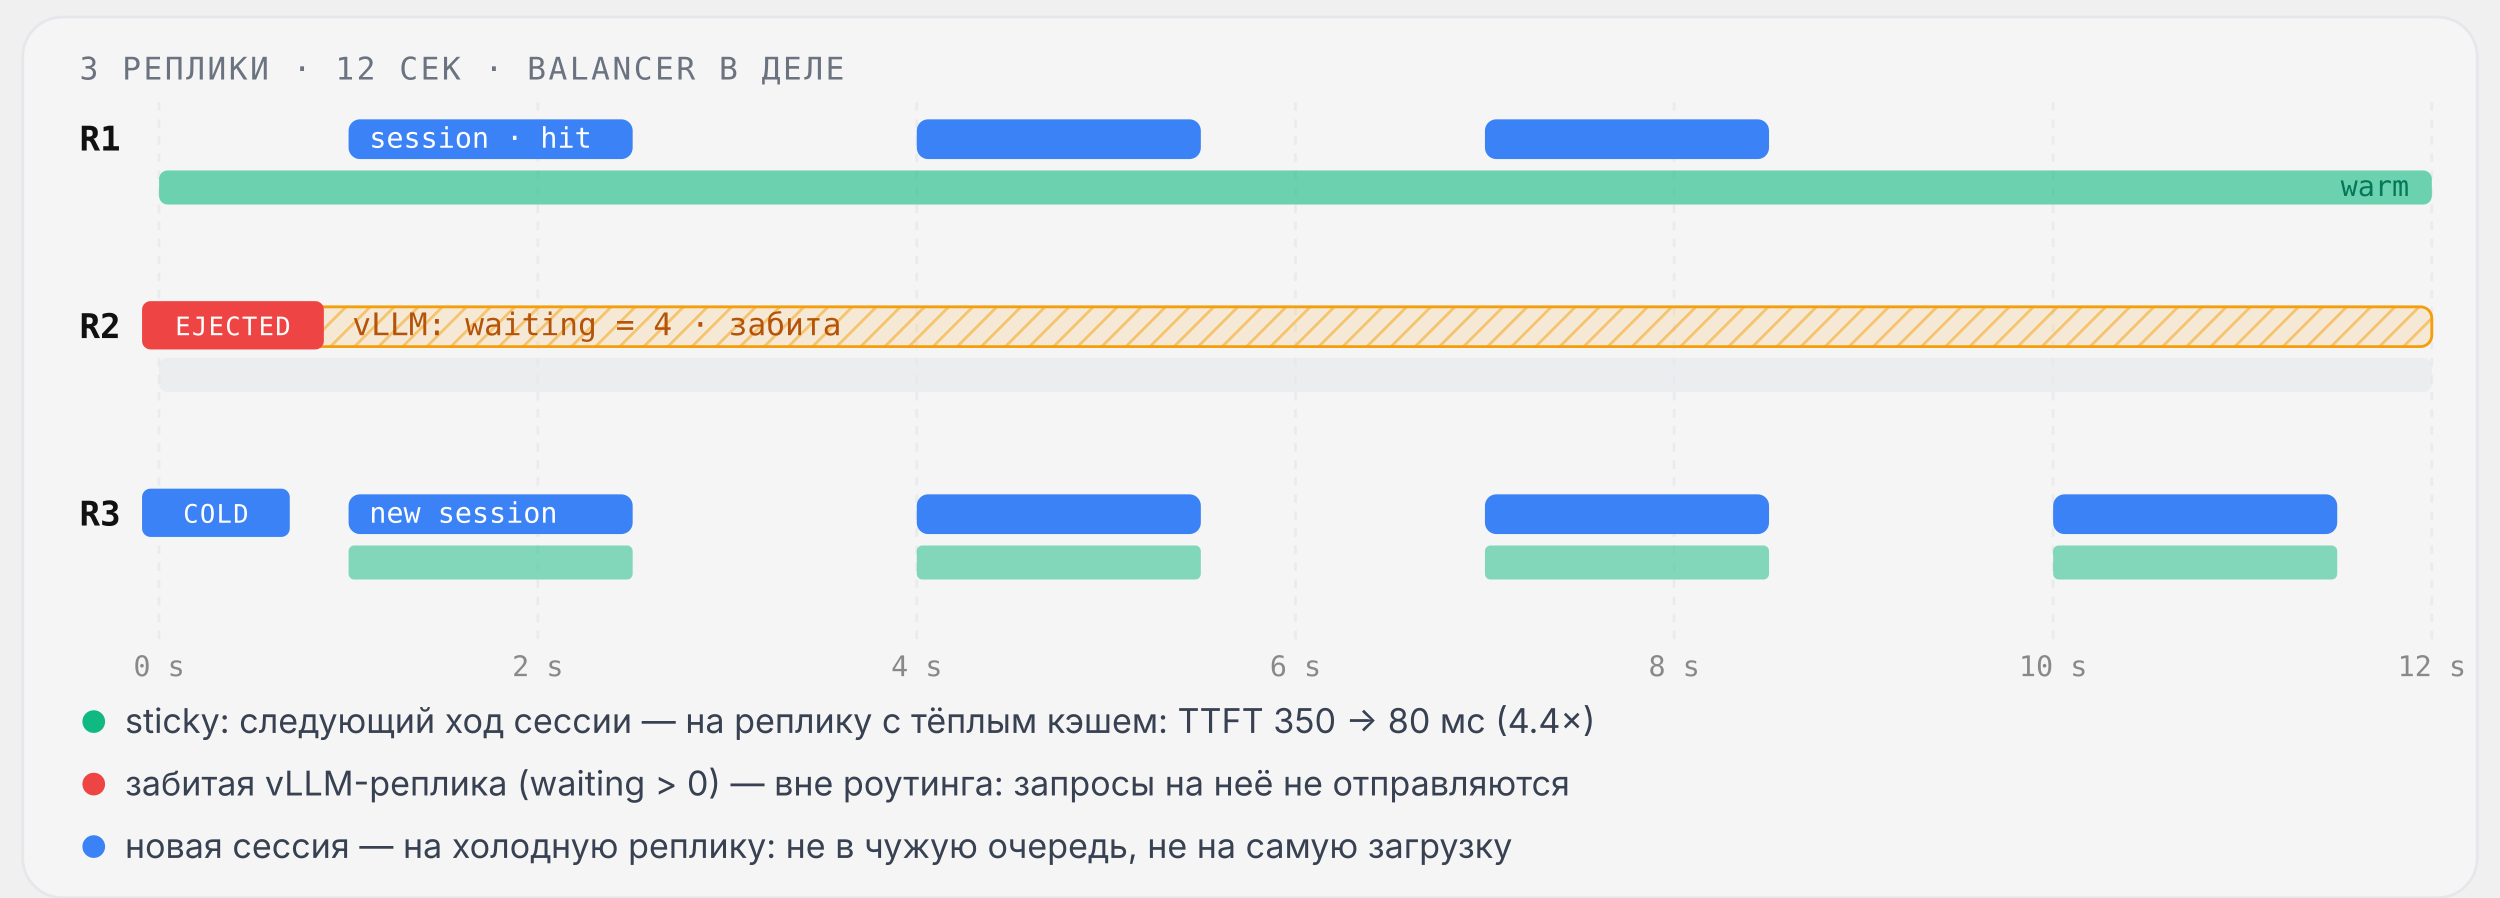
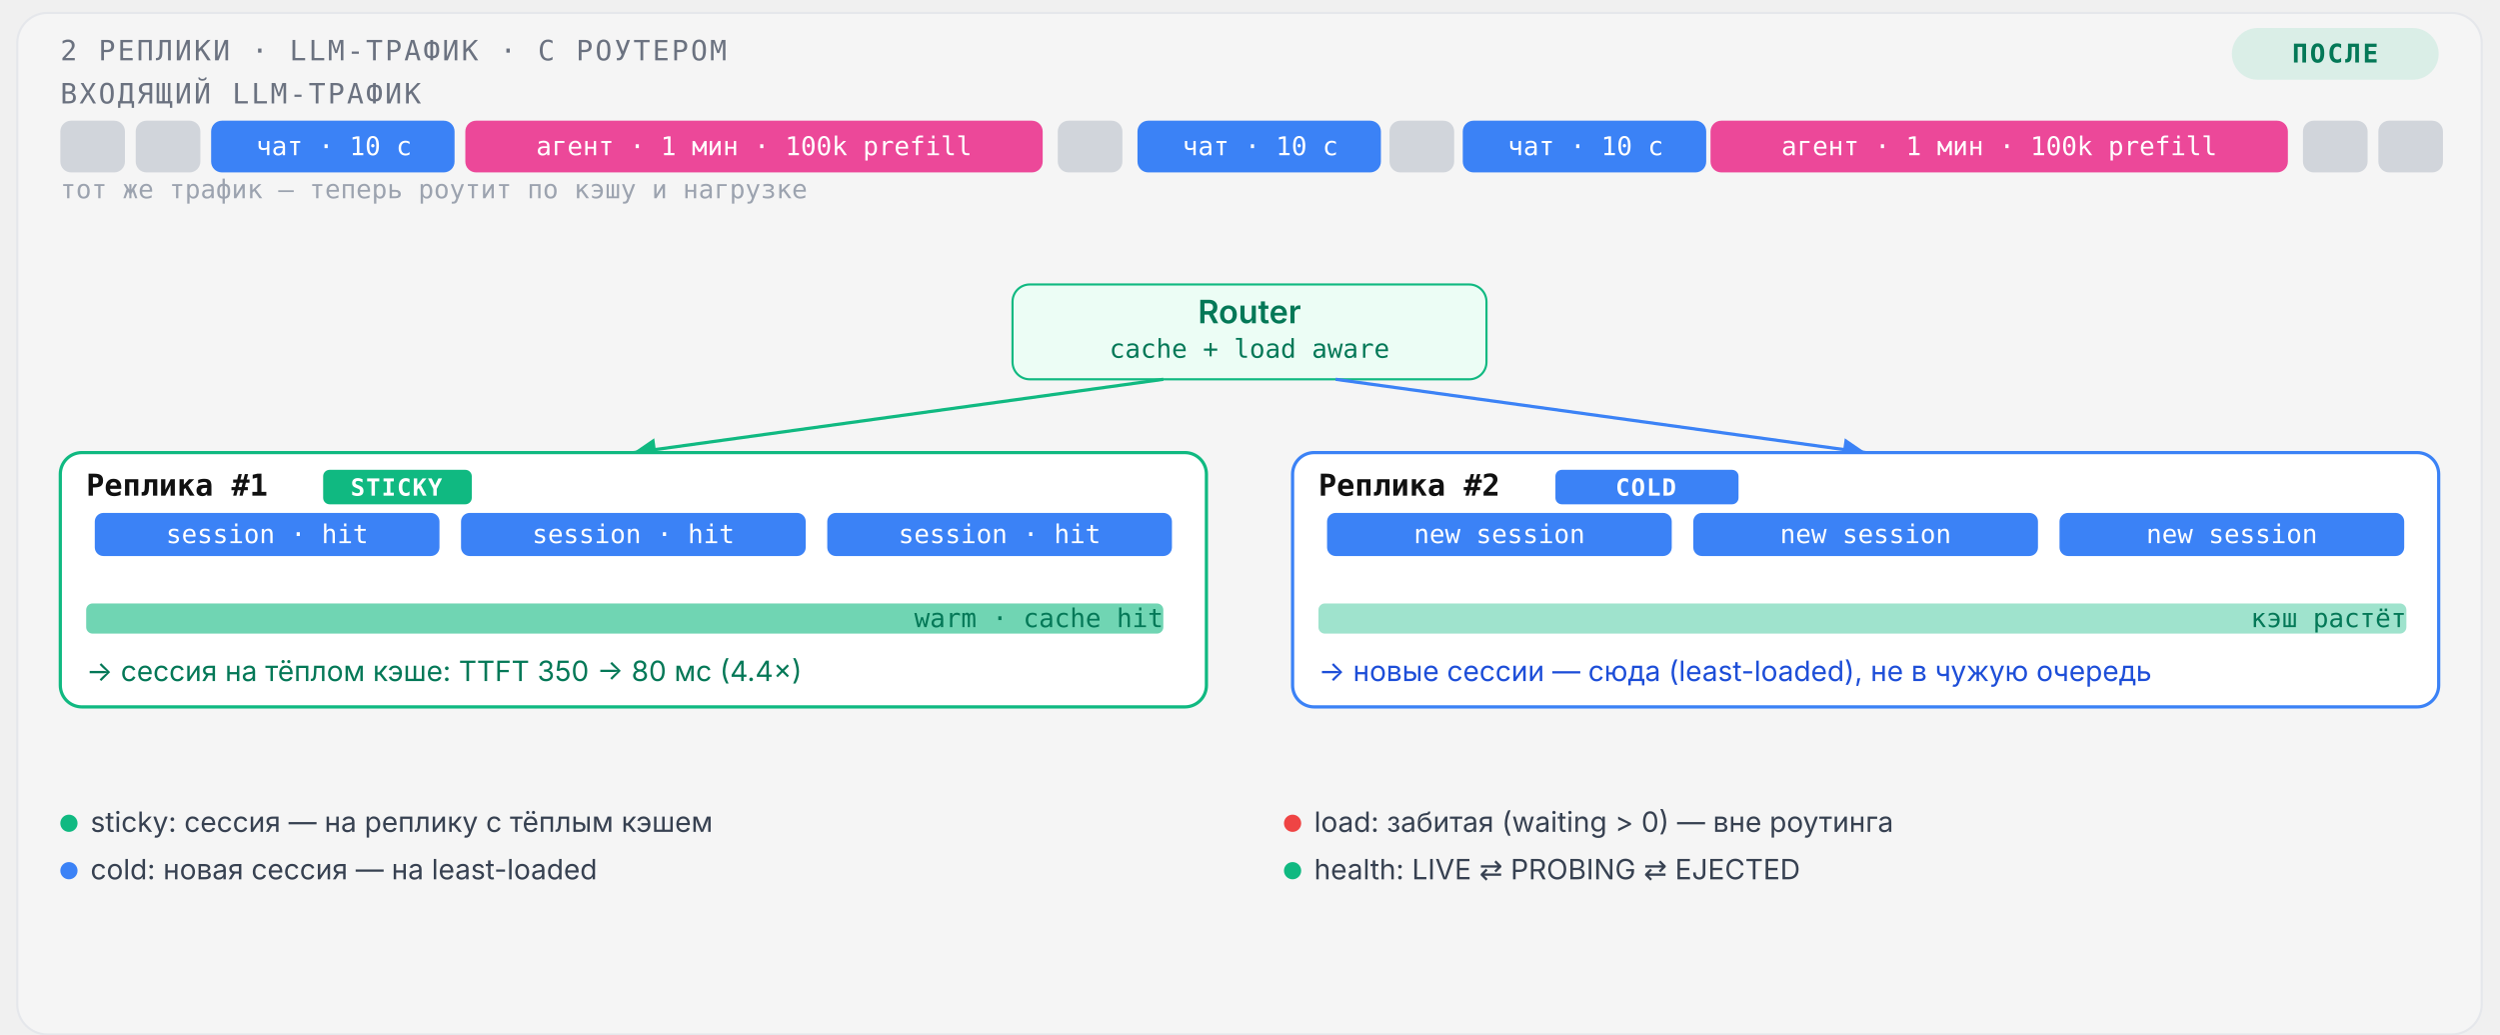
- <svg xmlns="http://www.w3.org/2000/svg" viewBox="0 0 880 316" role="img" aria-label="3 реплики, балансер в деле: R1 — сессия привязана к реплике с тёплым кэшем (cache hit, TTFT 350→80 мс); R2 — vLLM забита (waiting=4), исключена из роутинга (EJECTED), запросы на неё не отправляются; R3 — холодная, сюда уходят новые сессии">
+ <svg xmlns="http://www.w3.org/2000/svg" viewBox="0 0 1160 480" role="img" aria-label="После: LLM-трафик с cache+load-aware роутером. Тот же неоднородный трафик. Router роутит по кэшу и нагрузке: Реплика #1 — sticky, сессия на тёплом кэше (cache hit, TTFT 350→80 мс); Реплика #2 — cold/least-loaded, сюда уходят новые сессии; забитая реплика (waiting&gt;0) — вне роутинга.">
  <defs>
    <pattern id="hatch-amber" width="6" height="6" patternUnits="userSpaceOnUse" patternTransform="rotate(45)">
      <rect width="6" height="6" fill="#f59e0b" opacity="0.14" />
      <line x1="0" y1="0" x2="0" y2="6" stroke="#f59e0b" stroke-width="2" opacity="0.5" />
    </pattern>
+     <marker id="arrow-green" markerWidth="9" markerHeight="9" refX="7" refY="3.5" orient="auto" markerUnits="strokeWidth">
+       <path d="M0,0 L7,3.5 L0,7 Z" fill="#10b981" />
+     </marker>
+     <marker id="arrow-blue" markerWidth="9" markerHeight="9" refX="7" refY="3.5" orient="auto" markerUnits="strokeWidth">
+       <path d="M0,0 L7,3.5 L0,7 Z" fill="#3b82f6" />
+     </marker>
  </defs>
  <g font-family="Inter, -apple-system, 'Segoe UI', sans-serif">
-     <rect x="8" y="6" width="864" height="310" rx="14" fill="#f5f5f5" stroke="#e5e7eb" />
-     <text x="28" y="28" font-family="'JetBrains Mono', ui-monospace, monospace" font-size="11" font-weight="500" letter-spacing="0.08em" fill="#6b7280">3 РЕПЛИКИ · 12 СЕК · BALANCER В ДЕЛЕ</text>
-     <g stroke="#e5e7eb" stroke-width="1" stroke-dasharray="3 3" opacity="0.7">
-       <line x1="56" y1="36" x2="56" y2="226" />
-       <line x1="189.3" y1="36" x2="189.3" y2="226" />
-       <line x1="322.7" y1="36" x2="322.7" y2="226" />
-       <line x1="456" y1="36" x2="456" y2="226" />
-       <line x1="589.3" y1="36" x2="589.3" y2="226" />
-       <line x1="722.7" y1="36" x2="722.7" y2="226" />
-       <line x1="856" y1="36" x2="856" y2="226" />
+     <rect x="8" y="6" width="1144" height="474" rx="14" fill="#f5f5f5" stroke="#e5e7eb" />
+     <text x="28" y="28" font-family="'JetBrains Mono', ui-monospace, monospace" font-size="13" font-weight="500" letter-spacing="0.08em" fill="#6b7280">2 РЕПЛИКИ · LLM-ТРАФИК · С РОУТЕРОМ</text>
+     <rect x="1036" y="13" width="96" height="24" rx="12" fill="#10b981" opacity="0.12" />
+     <text x="1084" y="29" font-family="'JetBrains Mono', ui-monospace, monospace" font-size="12" font-weight="600" letter-spacing="0.08em" fill="#047857" text-anchor="middle">ПОСЛЕ</text>
+     <text x="28" y="48" font-family="'JetBrains Mono', ui-monospace, monospace" font-size="13" font-weight="500" letter-spacing="0.08em" fill="#6b7280">ВХОДЯЩИЙ LLM-ТРАФИК</text>
+     <g>
+       <rect x="28" y="56" width="30" height="24" rx="5" fill="#d1d5db" />
+       <rect x="63" y="56" width="30" height="24" rx="5" fill="#d1d5db" />
+       <rect x="98" y="56" width="113" height="24" rx="5" fill="#3b82f6" />
+       <text x="155" y="72" font-family="'JetBrains Mono', ui-monospace, monospace" font-size="12" fill="#ffffff" text-anchor="middle">чат · 10 с</text>
+       <rect x="216" y="56" width="268" height="24" rx="5" fill="#ec4899" />
+       <text x="350" y="72" font-family="'JetBrains Mono', ui-monospace, monospace" font-size="12" fill="#ffffff" text-anchor="middle">агент · 1 мин · 100k prefill</text>
+       <rect x="491" y="56" width="30" height="24" rx="5" fill="#d1d5db" />
+       <rect x="528" y="56" width="113" height="24" rx="5" fill="#3b82f6" />
+       <text x="585" y="72" font-family="'JetBrains Mono', ui-monospace, monospace" font-size="12" fill="#ffffff" text-anchor="middle">чат · 10 с</text>
+       <rect x="645" y="56" width="30" height="24" rx="5" fill="#d1d5db" />
+       <rect x="679" y="56" width="113" height="24" rx="5" fill="#3b82f6" />
+       <text x="736" y="72" font-family="'JetBrains Mono', ui-monospace, monospace" font-size="12" fill="#ffffff" text-anchor="middle">чат · 10 с</text>
+       <rect x="794" y="56" width="268" height="24" rx="5" fill="#ec4899" />
+       <text x="928" y="72" font-family="'JetBrains Mono', ui-monospace, monospace" font-size="12" fill="#ffffff" text-anchor="middle">агент · 1 мин · 100k prefill</text>
+       <rect x="1069" y="56" width="30" height="24" rx="5" fill="#d1d5db" />
+       <rect x="1104" y="56" width="30" height="24" rx="5" fill="#d1d5db" />
    </g>
-     <g font-family="'JetBrains Mono', ui-monospace, monospace" font-size="12" font-weight="600" fill="#111111">
-       <text x="28" y="53">R1</text>
-       <text x="28" y="119">R2</text>
-       <text x="28" y="185">R3</text>
-     </g>
-     <rect x="56" y="60" width="800" height="12" rx="3" fill="#10b981" opacity="0.6" />
-     <text x="848" y="69" font-family="'JetBrains Mono', ui-monospace, monospace" font-size="10" fill="#047857" text-anchor="end">warm</text>
-     <g>
-       <rect x="122.7" y="42" width="100" height="14" rx="4" fill="#3b82f6" />
-       <rect x="322.7" y="42" width="100" height="14" rx="4" fill="#3b82f6" />
-       <rect x="522.7" y="42" width="100" height="14" rx="4" fill="#3b82f6" />
-       <text x="130" y="52" font-family="'JetBrains Mono', ui-monospace, monospace" font-size="10" fill="#ffffff">session · hit</text>
-     </g>
-     <rect x="56" y="108" width="800" height="14" rx="4" fill="url(#hatch-amber)" stroke="#f59e0b" stroke-width="1" />
-     <text x="124" y="118" font-family="'JetBrains Mono', ui-monospace, monospace" font-size="11" fill="#b45309">vLLM: waiting = 4 · забита</text>
-     <rect x="50" y="106" width="64" height="17" rx="3" fill="#ef4444" />
-     <text x="82" y="118" font-family="'JetBrains Mono', ui-monospace, monospace" font-size="9" fill="#ffffff" text-anchor="middle" letter-spacing="0.05em">EJECTED</text>
-     <rect x="56" y="126" width="800" height="12" rx="3" fill="#e5e7eb" opacity="0.6" />
-     <g>
-       <rect x="122.7" y="174" width="100" height="14" rx="4" fill="#3b82f6" />
-       <rect x="322.7" y="174" width="100" height="14" rx="4" fill="#3b82f6" />
-       <rect x="522.7" y="174" width="100" height="14" rx="4" fill="#3b82f6" />
-       <rect x="722.7" y="174" width="100" height="14" rx="4" fill="#3b82f6" />
-       <text x="130" y="184" font-family="'JetBrains Mono', ui-monospace, monospace" font-size="10" fill="#ffffff">new session</text>
-     </g>
-     <rect x="50" y="172" width="52" height="17" rx="3" fill="#3b82f6" />
-     <text x="76" y="184" font-family="'JetBrains Mono', ui-monospace, monospace" font-size="9" fill="#ffffff" text-anchor="middle" letter-spacing="0.05em">COLD</text>
-     <g fill="#10b981" opacity="0.5">
-       <rect x="122.7" y="192" width="100" height="12" rx="2" />
-       <rect x="322.7" y="192" width="100" height="12" rx="2" />
-       <rect x="522.7" y="192" width="100" height="12" rx="2" />
-       <rect x="722.7" y="192" width="100" height="12" rx="2" />
-     </g>
-     <g font-family="'JetBrains Mono', ui-monospace, monospace" font-size="10" fill="#898989" text-anchor="middle">
-       <text x="56" y="238">0 s</text>
-       <text x="189.3" y="238">2 s</text>
-       <text x="322.7" y="238">4 s</text>
-       <text x="456" y="238">6 s</text>
-       <text x="589.3" y="238">8 s</text>
-       <text x="722.7" y="238">10 s</text>
-       <text x="856" y="238">12 s</text>
-     </g>
-     <circle cx="33" cy="254" r="4" fill="#10b981" />
-     <text x="44" y="258" font-size="12" fill="#374151">sticky: следующий ход сессии — на реплику с тёплым кэшем: TTFT 350 → 80 мс (4.4×)</text>
-     <circle cx="33" cy="276" r="4" fill="#ef4444" />
-     <text x="44" y="280" font-size="12" fill="#374151">забитая vLLM-реплика (waiting &gt; 0) — вне роутинга: запросы на неё не отправляются</text>
-     <circle cx="33" cy="298" r="4" fill="#3b82f6" />
-     <text x="44" y="302" font-size="12" fill="#374151">новая сессия — на холодную реплику: не в чужую очередь, не на самую загрузку</text>
+     <text x="28" y="92" font-family="'JetBrains Mono', ui-monospace, monospace" font-size="12" fill="#9ca3af">тот же трафик — теперь роутит по кэшу и нагрузке</text>
+     <rect x="470" y="132" width="220" height="44" rx="8" fill="#ecfdf5" stroke="#10b981" />
+     <text x="580" y="150" font-size="15" font-weight="600" fill="#047857" text-anchor="middle">Router</text>
+     <text x="580" y="166" font-family="'JetBrains Mono', ui-monospace, monospace" font-size="12" fill="#047857" text-anchor="middle">cache + load aware</text>
+     <line x1="540" y1="176" x2="294" y2="210" stroke="#10b981" stroke-width="1.5" marker-end="url(#arrow-green)" />
+     <line x1="620" y1="176" x2="866" y2="210" stroke="#3b82f6" stroke-width="1.5" marker-end="url(#arrow-blue)" />
+     <rect x="28" y="210" width="532" height="118" rx="10" fill="#ffffff" stroke="#10b981" stroke-width="1.5" />
+     <text x="40" y="230" font-family="'JetBrains Mono', ui-monospace, monospace" font-size="14" font-weight="600" fill="#111111">Реплика #1</text>
+     <rect x="150" y="218" width="69" height="16" rx="3" fill="#10b981" />
+     <text x="184" y="230" font-family="'JetBrains Mono', ui-monospace, monospace" font-size="11" font-weight="600" fill="#ffffff" text-anchor="middle" letter-spacing="0.05em">STICKY</text>
+     <rect x="44" y="238" width="160" height="20" rx="4" fill="#3b82f6" />
+     <text x="124" y="252" font-family="'JetBrains Mono', ui-monospace, monospace" font-size="12" fill="#ffffff" text-anchor="middle">session · hit</text>
+     <rect x="214" y="238" width="160" height="20" rx="4" fill="#3b82f6" />
+     <text x="294" y="252" font-family="'JetBrains Mono', ui-monospace, monospace" font-size="12" fill="#ffffff" text-anchor="middle">session · hit</text>
+     <rect x="384" y="238" width="160" height="20" rx="4" fill="#3b82f6" />
+     <text x="464" y="252" font-family="'JetBrains Mono', ui-monospace, monospace" font-size="12" fill="#ffffff" text-anchor="middle">session · hit</text>
+     <rect x="40" y="280" width="500" height="14" rx="3" fill="#10b981" opacity="0.6" />
+     <text x="540" y="291" font-family="'JetBrains Mono', ui-monospace, monospace" font-size="12" fill="#047857" text-anchor="end">warm · cache hit</text>
+     <text x="40" y="316" font-size="13" fill="#047857">→ сессия на тёплом кэше: TTFT 350 → 80 мс (4.4×)</text>
+     <rect x="600" y="210" width="532" height="118" rx="10" fill="#ffffff" stroke="#3b82f6" stroke-width="1.5" />
+     <text x="612" y="230" font-family="'JetBrains Mono', ui-monospace, monospace" font-size="14" font-weight="600" fill="#111111">Реплика #2</text>
+     <rect x="722" y="218" width="85" height="16" rx="3" fill="#3b82f6" />
+     <text x="764" y="230" font-family="'JetBrains Mono', ui-monospace, monospace" font-size="11" font-weight="600" fill="#ffffff" text-anchor="middle" letter-spacing="0.05em">COLD</text>
+     <rect x="616" y="238" width="160" height="20" rx="4" fill="#3b82f6" />
+     <text x="696" y="252" font-family="'JetBrains Mono', ui-monospace, monospace" font-size="12" fill="#ffffff" text-anchor="middle">new session</text>
+     <rect x="786" y="238" width="160" height="20" rx="4" fill="#3b82f6" />
+     <text x="866" y="252" font-family="'JetBrains Mono', ui-monospace, monospace" font-size="12" fill="#ffffff" text-anchor="middle">new session</text>
+     <rect x="956" y="238" width="160" height="20" rx="4" fill="#3b82f6" />
+     <text x="1036" y="252" font-family="'JetBrains Mono', ui-monospace, monospace" font-size="12" fill="#ffffff" text-anchor="middle">new session</text>
+     <rect x="612" y="280" width="505" height="14" rx="3" fill="#10b981" opacity="0.4" />
+     <text x="1117" y="291" font-family="'JetBrains Mono', ui-monospace, monospace" font-size="12" fill="#047857" text-anchor="end">кэш растёт</text>
+     <text x="612" y="316" font-size="13" fill="#1d4ed8">→ новые сессии — сюда (least-loaded), не в чужую очередь</text>
+     <circle cx="32" cy="382" r="4" fill="#10b981" />
+     <text x="42" y="386" font-size="13" fill="#374151">sticky: сессия — на реплику с тёплым кэшем</text>
+     <circle cx="32" cy="404" r="4" fill="#3b82f6" />
+     <text x="42" y="408" font-size="13" fill="#374151">cold: новая сессия — на least-loaded</text>
+     <circle cx="600" cy="382" r="4" fill="#ef4444" />
+     <text x="610" y="386" font-size="13" fill="#374151">load: забитая (waiting &gt; 0) — вне роутинга</text>
+     <circle cx="600" cy="404" r="4" fill="#10b981" />
+     <text x="610" y="408" font-size="13" fill="#374151">health: LIVE ⇄ PROBING ⇄ EJECTED</text>
  </g>
</svg>
